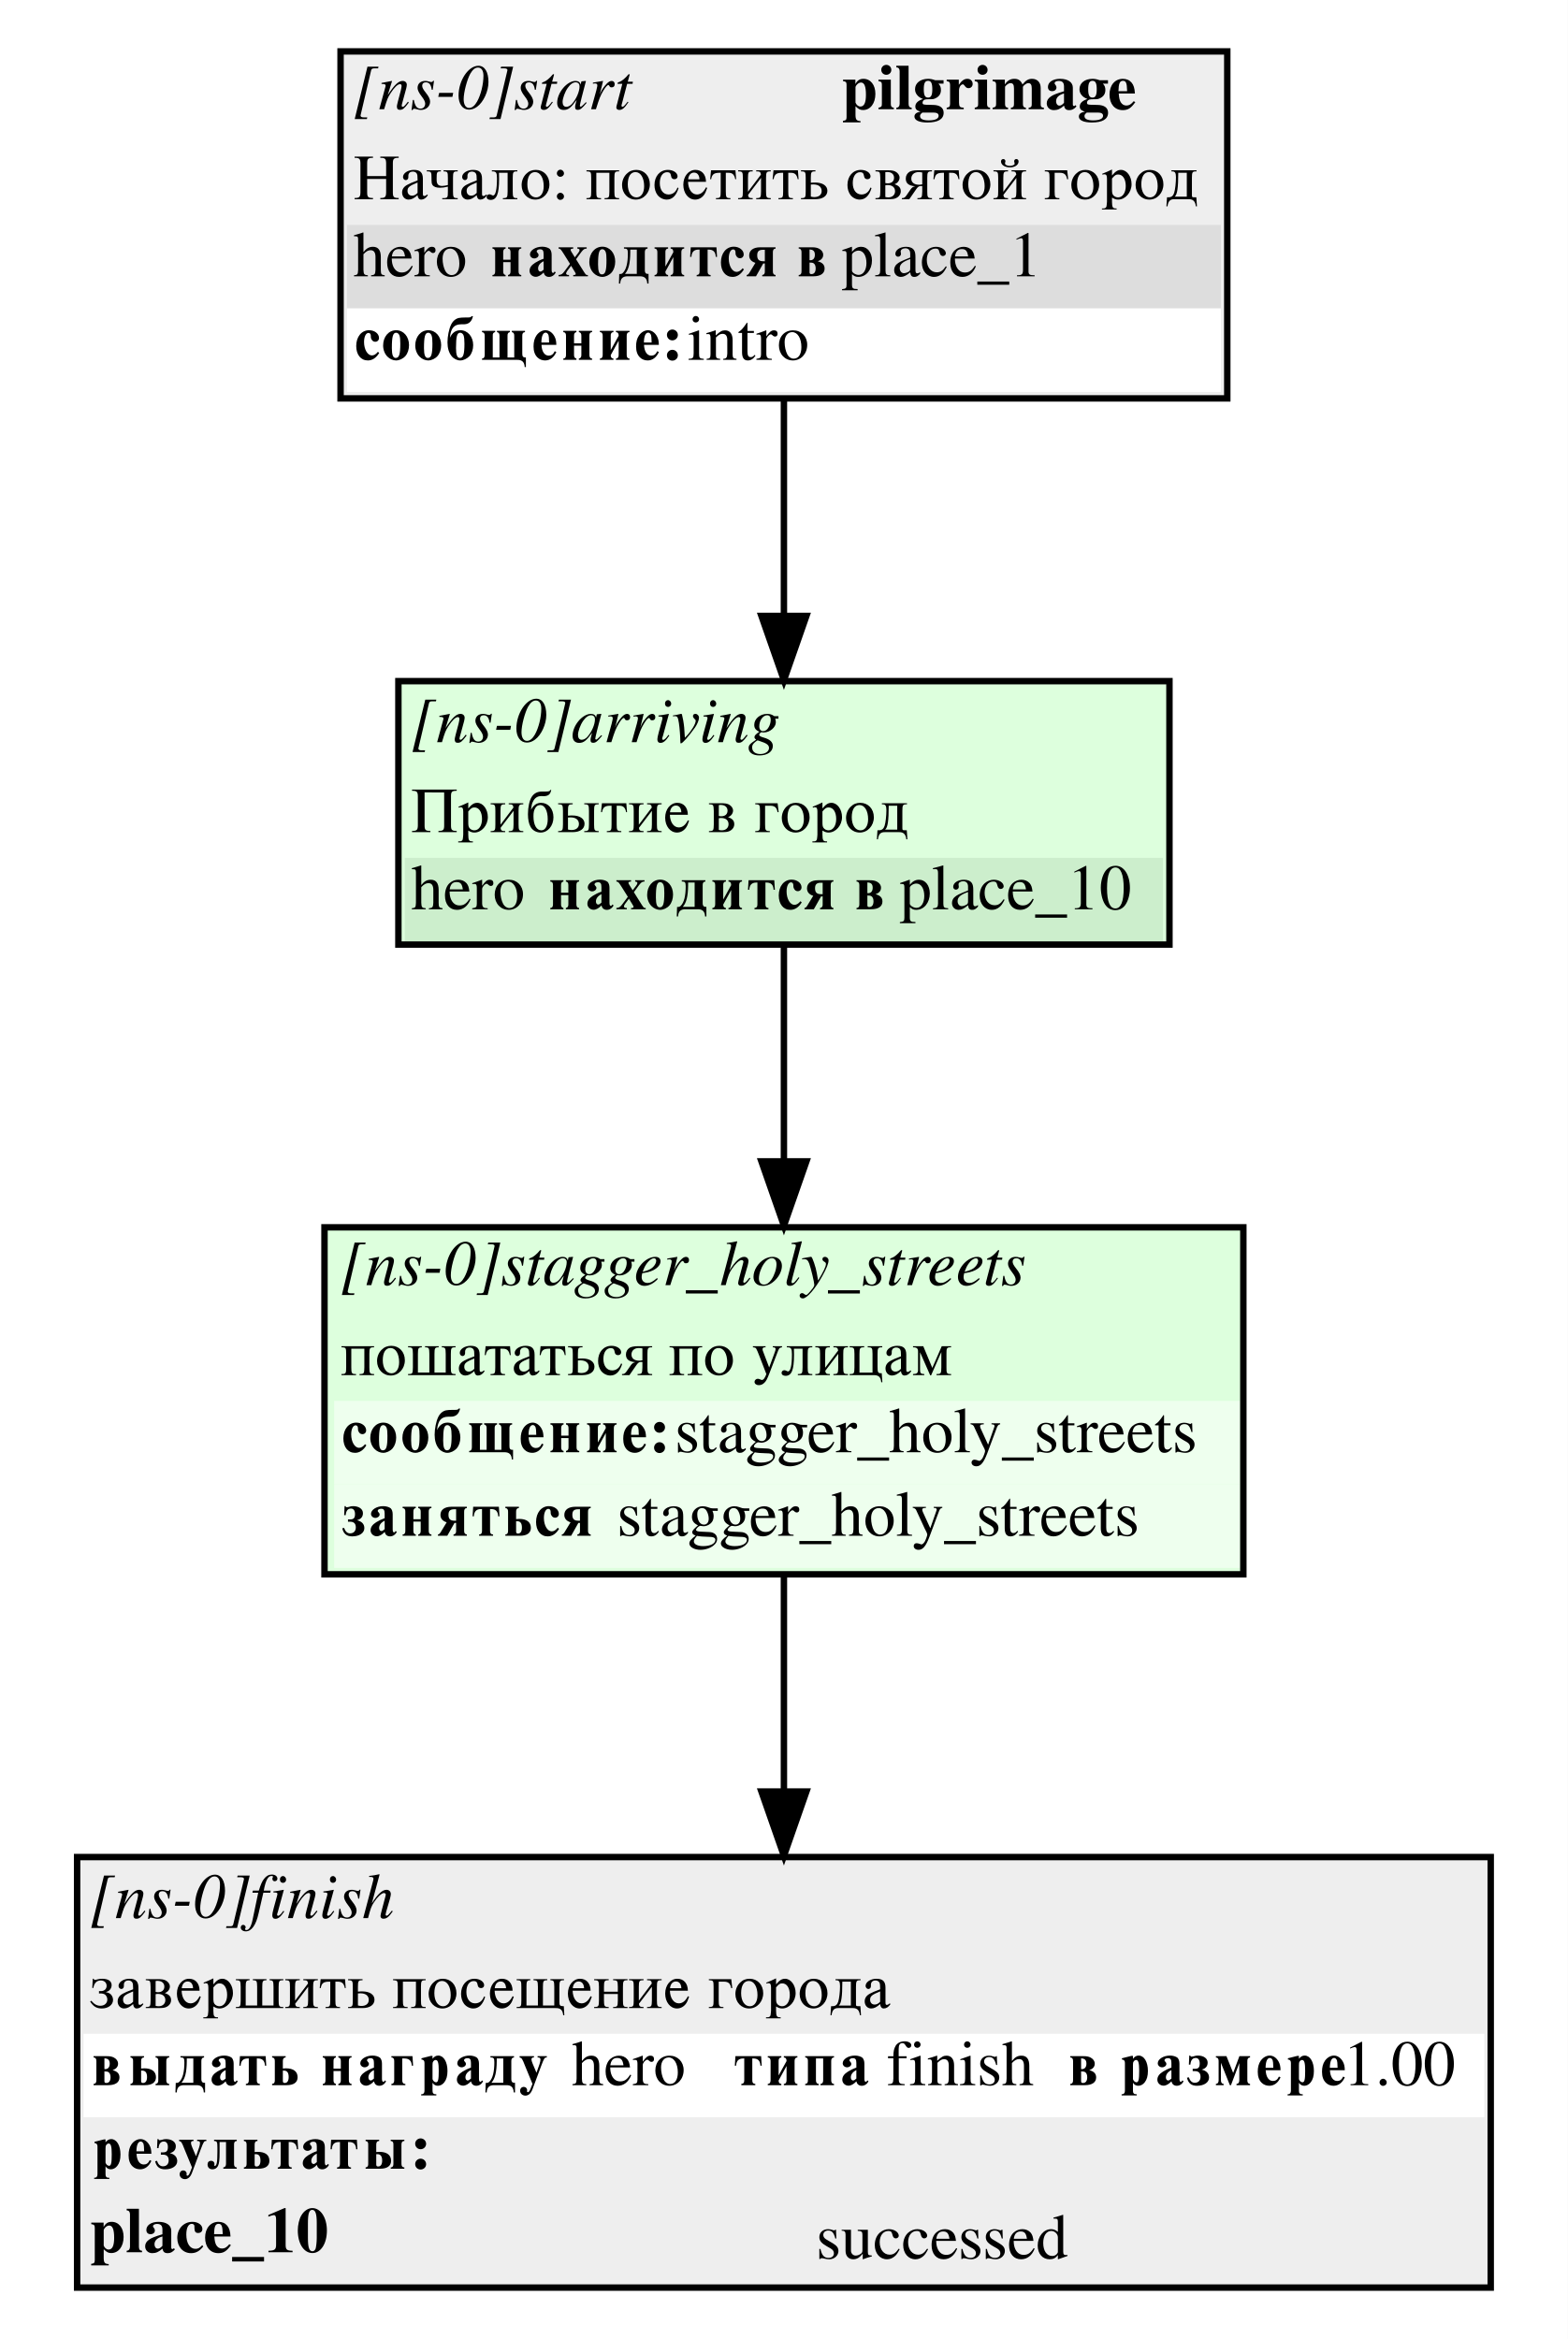
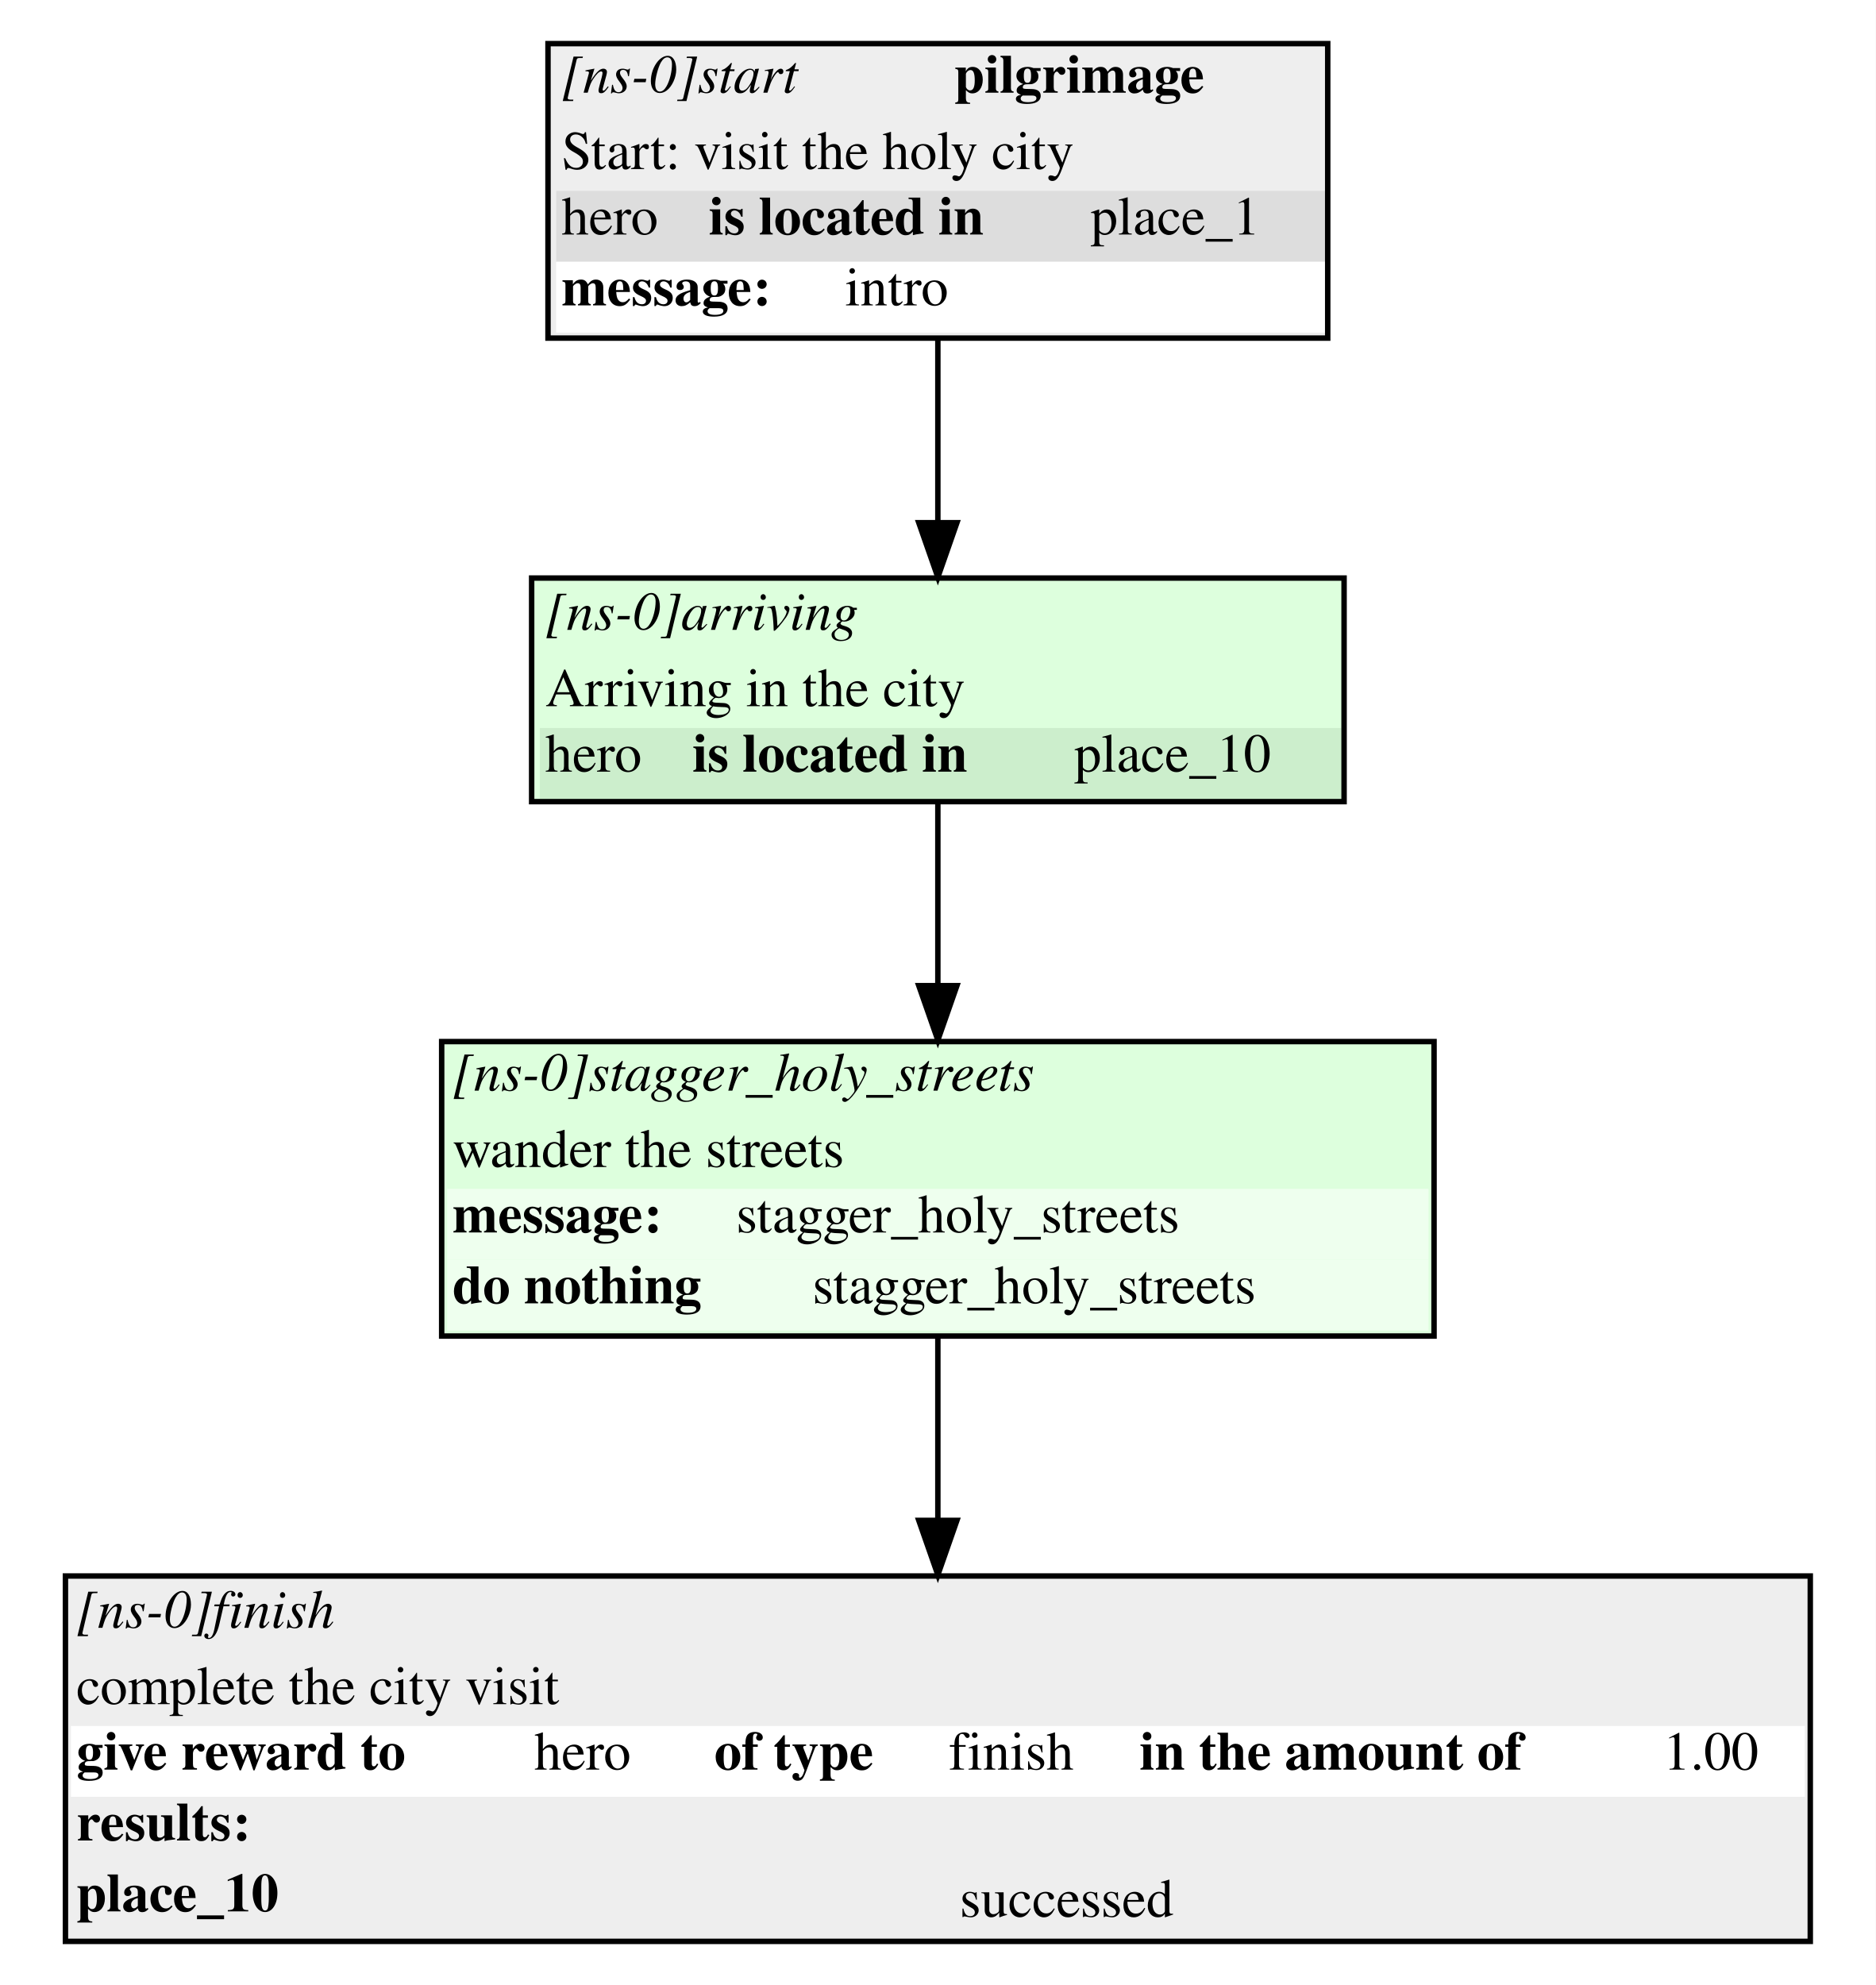
- <svg xmlns="http://www.w3.org/2000/svg" width="244pt" height="364pt" viewBox="0.00 0.00 244.00 364.00">
+ <svg xmlns="http://www.w3.org/2000/svg" width="344pt" height="364pt" viewBox="0.00 0.00 344.00 364.00">
  <g id="graph0" class="graph" transform="scale(1 1) rotate(0) translate(4 360)">
-     <polygon fill="white" stroke="none" points="-4,4 -4,-360 240,-360 240,4 -4,4" />
+     <polygon fill="white" stroke="transparent" points="-4,4 -4,-360 340,-360 340,4 -4,4" />
    <g id="node1" class="node">
-       <polygon fill="#eeeeee" stroke="none" points="49,-298 49,-352 187,-352 187,-298 49,-298" />
-       <text text-anchor="start" x="51" y="-343" font-family="Times,serif" font-style="italic" font-size="10.00">[ns-0]start</text>
-       <text text-anchor="start" x="127" y="-343" font-family="Times,serif" font-weight="bold" font-size="10.00">pilgrimage</text>
-       <text text-anchor="start" x="51" y="-329" font-family="Times,serif" font-size="10.00">Начало: посетить святой город</text>
-       <polygon fill="#dddddd" stroke="none" points="50,-312 50,-325 186,-325 186,-312 50,-312" />
-       <text text-anchor="start" x="51" y="-317" font-family="Times,serif" font-size="10.00">hero </text>
-       <text text-anchor="start" x="72" y="-317" font-family="Times,serif" font-weight="bold" font-size="10.00">находится в</text>
-       <text text-anchor="start" x="127" y="-317" font-family="Times,serif" font-size="10.00"> place_1</text>
-       <polygon fill="#ffffff" stroke="none" points="50,-299 50,-312 186,-312 186,-299 50,-299" />
-       <text text-anchor="start" x="51" y="-304" font-family="Times,serif" font-weight="bold" font-size="10.00">сообщение:</text>
-       <text text-anchor="start" x="103" y="-304" font-family="Times,serif" font-size="10.00"> intro</text>
-       <polygon fill="none" stroke="black" points="49,-298 49,-352 187,-352 187,-298 49,-298" />
+       <polygon fill="#eeeeee" stroke="transparent" points="96.5,-298 96.5,-352 239.5,-352 239.5,-298 96.5,-298" />
+       <text text-anchor="start" x="99" y="-343" font-family="Times,serif" font-style="italic" font-size="10.00">[ns-0]start</text>
+       <text text-anchor="start" x="171" y="-343" font-family="Times,serif" font-weight="bold" font-size="10.00">pilgrimage</text>
+       <text text-anchor="start" x="99" y="-329" font-family="Times,serif" font-size="10.00">Start: visit the holy city</text>
+       <polygon fill="#dddddd" stroke="transparent" points="98,-312 98,-325 239,-325 239,-312 98,-312" />
+       <text text-anchor="start" x="99" y="-317" font-family="Times,serif" font-size="10.00">hero </text>
+       <text text-anchor="start" x="126" y="-317" font-family="Times,serif" font-weight="bold" font-size="10.00">is located in</text>
+       <text text-anchor="start" x="196" y="-317" font-family="Times,serif" font-size="10.00"> place_1</text>
+       <polygon fill="#ffffff" stroke="transparent" points="98,-299 98,-312 239,-312 239,-299 98,-299" />
+       <text text-anchor="start" x="99" y="-304" font-family="Times,serif" font-weight="bold" font-size="10.00">message:</text>
+       <text text-anchor="start" x="151" y="-304" font-family="Times,serif" font-size="10.00"> intro</text>
+       <polygon fill="none" stroke="black" points="96.5,-298 96.5,-352 239.5,-352 239.5,-298 96.5,-298" />
+     </g>
+     <g id="node4" class="node">
+       <polygon fill="#ddffdd" stroke="transparent" points="93.5,-213 93.5,-254 242.5,-254 242.5,-213 93.5,-213" />
+       <text text-anchor="start" x="96" y="-244.5" font-family="Times,serif" font-style="italic" font-size="10.00">[ns-0]arriving</text>
+       <text text-anchor="start" x="96" y="-230.5" font-family="Times,serif" font-size="10.00">Arriving in the city</text>
+       <polygon fill="#cceecc" stroke="transparent" points="95,-213.5 95,-226.5 242,-226.5 242,-213.5 95,-213.5" />
+       <text text-anchor="start" x="96" y="-218.5" font-family="Times,serif" font-size="10.00">hero </text>
+       <text text-anchor="start" x="123" y="-218.5" font-family="Times,serif" font-weight="bold" font-size="10.00">is located in</text>
+       <text text-anchor="start" x="193" y="-218.5" font-family="Times,serif" font-size="10.00"> place_10</text>
+       <polygon fill="none" stroke="black" points="93.5,-213 93.5,-254 242.5,-254 242.5,-213 93.5,-213" />
+     </g>
+     <g id="edge3" class="edge">
+       <path fill="none" stroke="black" d="M168,-297.63C168,-287.19 168,-275.13 168,-264.37" />
+       <polygon fill="black" stroke="black" points="171.5,-264.15 168,-254.15 164.5,-264.15 171.5,-264.15" />
+     </g>
+     <g id="node2" class="node">
+       <polygon fill="#eeeeee" stroke="transparent" points="8,-4 8,-71 328,-71 328,-4 8,-4" />
+       <text text-anchor="start" x="10" y="-61.5" font-family="Times,serif" font-style="italic" font-size="10.00">[ns-0]finish</text>
+       <text text-anchor="start" x="10" y="-47.5" font-family="Times,serif" font-size="10.00">complete the city visit</text>
+       <polygon fill="#ffffff" stroke="transparent" points="9,-30.5 9,-43.5 327,-43.5 327,-30.5 9,-30.5" />
+       <text text-anchor="start" x="10" y="-35.5" font-family="Times,serif" font-weight="bold" font-size="10.00">give reward to </text>
+       <text text-anchor="start" x="94" y="-35.5" font-family="Times,serif" font-size="10.00">  hero </text>
+       <text text-anchor="start" x="127" y="-35.5" font-family="Times,serif" font-weight="bold" font-size="10.00">of type </text>
+       <text text-anchor="start" x="170" y="-35.5" font-family="Times,serif" font-size="10.00"> finish </text>
+       <text text-anchor="start" x="205" y="-35.5" font-family="Times,serif" font-weight="bold" font-size="10.00">in the amount of</text>
+       <text text-anchor="start" x="301" y="-35.5" font-family="Times,serif" font-size="10.00"> 1.00</text>
+       <polygon fill="#eeeeee" stroke="transparent" points="9,-17.5 9,-30.5 327,-30.5 327,-17.5 9,-17.5" />
+       <text text-anchor="start" x="10" y="-22.5" font-family="Times,serif" font-weight="bold" font-size="10.00">results:</text>
+       <text text-anchor="start" x="10" y="-9.5" font-family="Times,serif" font-weight="bold" font-size="10.00">place_10</text>
+       <text text-anchor="start" x="172" y="-8.5" font-family="Times,serif" font-size="10.00">successed</text>
+       <polygon fill="none" stroke="black" points="8,-4 8,-71 328,-71 328,-4 8,-4" />
    </g>
    <g id="node3" class="node">
-       <polygon fill="#ddffdd" stroke="none" points="58,-213 58,-254 178,-254 178,-213 58,-213" />
-       <text text-anchor="start" x="60" y="-244.5" font-family="Times,serif" font-style="italic" font-size="10.00">[ns-0]arriving</text>
-       <text text-anchor="start" x="60" y="-230.5" font-family="Times,serif" font-size="10.00">Прибытие в город</text>
-       <polygon fill="#cceecc" stroke="none" points="59,-213.5 59,-226.5 177,-226.5 177,-213.5 59,-213.5" />
-       <text text-anchor="start" x="60" y="-218.5" font-family="Times,serif" font-size="10.00">hero </text>
-       <text text-anchor="start" x="81" y="-218.5" font-family="Times,serif" font-weight="bold" font-size="10.00">находится в</text>
-       <text text-anchor="start" x="136" y="-218.5" font-family="Times,serif" font-size="10.00"> place_10</text>
-       <polygon fill="none" stroke="black" points="58,-213 58,-254 178,-254 178,-213 58,-213" />
+       <polygon fill="#ddffdd" stroke="transparent" points="77,-115 77,-169 259,-169 259,-115 77,-115" />
+       <text text-anchor="start" x="79" y="-160" font-family="Times,serif" font-style="italic" font-size="10.00">[ns-0]stagger_holy_streets</text>
+       <text text-anchor="start" x="79" y="-146" font-family="Times,serif" font-size="10.00">wander the streets</text>
+       <polygon fill="#eeffee" stroke="transparent" points="78,-129 78,-142 258,-142 258,-129 78,-129" />
+       <text text-anchor="start" x="79" y="-134" font-family="Times,serif" font-weight="bold" font-size="10.00">message:</text>
+       <text text-anchor="start" x="131" y="-134" font-family="Times,serif" font-size="10.00"> stagger_holy_streets</text>
+       <polygon fill="#eeffee" stroke="transparent" points="78,-116 78,-129 258,-129 258,-116 78,-116" />
+       <text text-anchor="start" x="79" y="-121" font-family="Times,serif" font-weight="bold" font-size="10.00">do nothing </text>
+       <text text-anchor="start" x="145" y="-121" font-family="Times,serif" font-size="10.00">  stagger_holy_streets</text>
+       <polygon fill="none" stroke="black" points="77,-115 77,-169 259,-169 259,-115 77,-115" />
    </g>
    <g id="edge1" class="edge">
-       <path fill="none" stroke="black" d="M118,-297.631C118,-287.19 118,-275.132 118,-264.37" />
-       <polygon fill="black" stroke="black" points="121.5,-264.148 118,-254.148 114.5,-264.148 121.5,-264.148" />
-     </g>
-     <g id="node2" class="node">
-       <polygon fill="#eeeeee" stroke="none" points="8,-4 8,-71 228,-71 228,-4 8,-4" />
-       <text text-anchor="start" x="10" y="-61.5" font-family="Times,serif" font-style="italic" font-size="10.00">[ns-0]finish</text>
-       <text text-anchor="start" x="10" y="-47.5" font-family="Times,serif" font-size="10.00">завершить посещение города</text>
-       <polygon fill="#ffffff" stroke="none" points="9,-30.5 9,-43.5 227,-43.5 227,-30.5 9,-30.5" />
-       <text text-anchor="start" x="10" y="-35.5" font-family="Times,serif" font-weight="bold" font-size="10.00">выдать награду </text>
-       <text text-anchor="start" x="85" y="-35.5" font-family="Times,serif" font-size="10.00">  hero </text>
-       <text text-anchor="start" x="110" y="-35.5" font-family="Times,serif" font-weight="bold" font-size="10.00">типа </text>
-       <text text-anchor="start" x="134" y="-35.5" font-family="Times,serif" font-size="10.00"> finish </text>
-       <text text-anchor="start" x="162" y="-35.5" font-family="Times,serif" font-weight="bold" font-size="10.00">в размере</text>
-       <text text-anchor="start" x="205" y="-35.5" font-family="Times,serif" font-size="10.00"> 1.00</text>
-       <polygon fill="#eeeeee" stroke="none" points="9,-17.5 9,-30.5 227,-30.5 227,-17.5 9,-17.5" />
-       <text text-anchor="start" x="10" y="-22.5" font-family="Times,serif" font-weight="bold" font-size="10.00">результаты:</text>
-       <text text-anchor="start" x="10" y="-9.5" font-family="Times,serif" font-weight="bold" font-size="10.00">place_10</text>
-       <text text-anchor="start" x="123" y="-8.5" font-family="Times,serif" font-size="10.00">successed</text>
-       <polygon fill="none" stroke="black" points="8,-4 8,-71 228,-71 228,-4 8,-4" />
-     </g>
-     <g id="node4" class="node">
-       <polygon fill="#ddffdd" stroke="none" points="46.5,-115 46.5,-169 189.5,-169 189.5,-115 46.5,-115" />
-       <text text-anchor="start" x="49" y="-160" font-family="Times,serif" font-style="italic" font-size="10.00">[ns-0]stagger_holy_streets</text>
-       <text text-anchor="start" x="49" y="-146" font-family="Times,serif" font-size="10.00">пошататься по улицам</text>
-       <polygon fill="#eeffee" stroke="none" points="48,-129 48,-142 189,-142 189,-129 48,-129" />
-       <text text-anchor="start" x="49" y="-134" font-family="Times,serif" font-weight="bold" font-size="10.00">сообщение:</text>
-       <text text-anchor="start" x="101" y="-134" font-family="Times,serif" font-size="10.00"> stagger_holy_streets</text>
-       <polygon fill="#eeffee" stroke="none" points="48,-116 48,-129 189,-129 189,-116 48,-116" />
-       <text text-anchor="start" x="49" y="-121" font-family="Times,serif" font-weight="bold" font-size="10.00">заняться </text>
-       <text text-anchor="start" x="92" y="-121" font-family="Times,serif" font-size="10.00">  stagger_holy_streets</text>
-       <polygon fill="none" stroke="black" points="46.5,-115 46.5,-169 189.5,-169 189.5,-115 46.5,-115" />
-     </g>
-     <g id="edge3" class="edge">
-       <path fill="none" stroke="black" d="M118,-212.637C118,-202.859 118,-190.756 118,-179.397" />
-       <polygon fill="black" stroke="black" points="121.5,-179.263 118,-169.263 114.5,-179.263 121.5,-179.263" />
+       <path fill="none" stroke="black" d="M168,-114.87C168,-104.7 168,-92.77 168,-81.41" />
+       <polygon fill="black" stroke="black" points="171.5,-81.2 168,-71.2 164.5,-81.2 171.5,-81.2" />
    </g>
    <g id="edge2" class="edge">
-       <path fill="none" stroke="black" d="M118,-114.87C118,-104.698 118,-92.771 118,-81.407" />
-       <polygon fill="black" stroke="black" points="121.5,-81.196 118,-71.196 114.5,-81.196 121.5,-81.196" />
+       <path fill="none" stroke="black" d="M168,-212.64C168,-202.86 168,-190.76 168,-179.4" />
+       <polygon fill="black" stroke="black" points="171.5,-179.26 168,-169.26 164.5,-179.26 171.5,-179.26" />
    </g>
  </g>
</svg>
